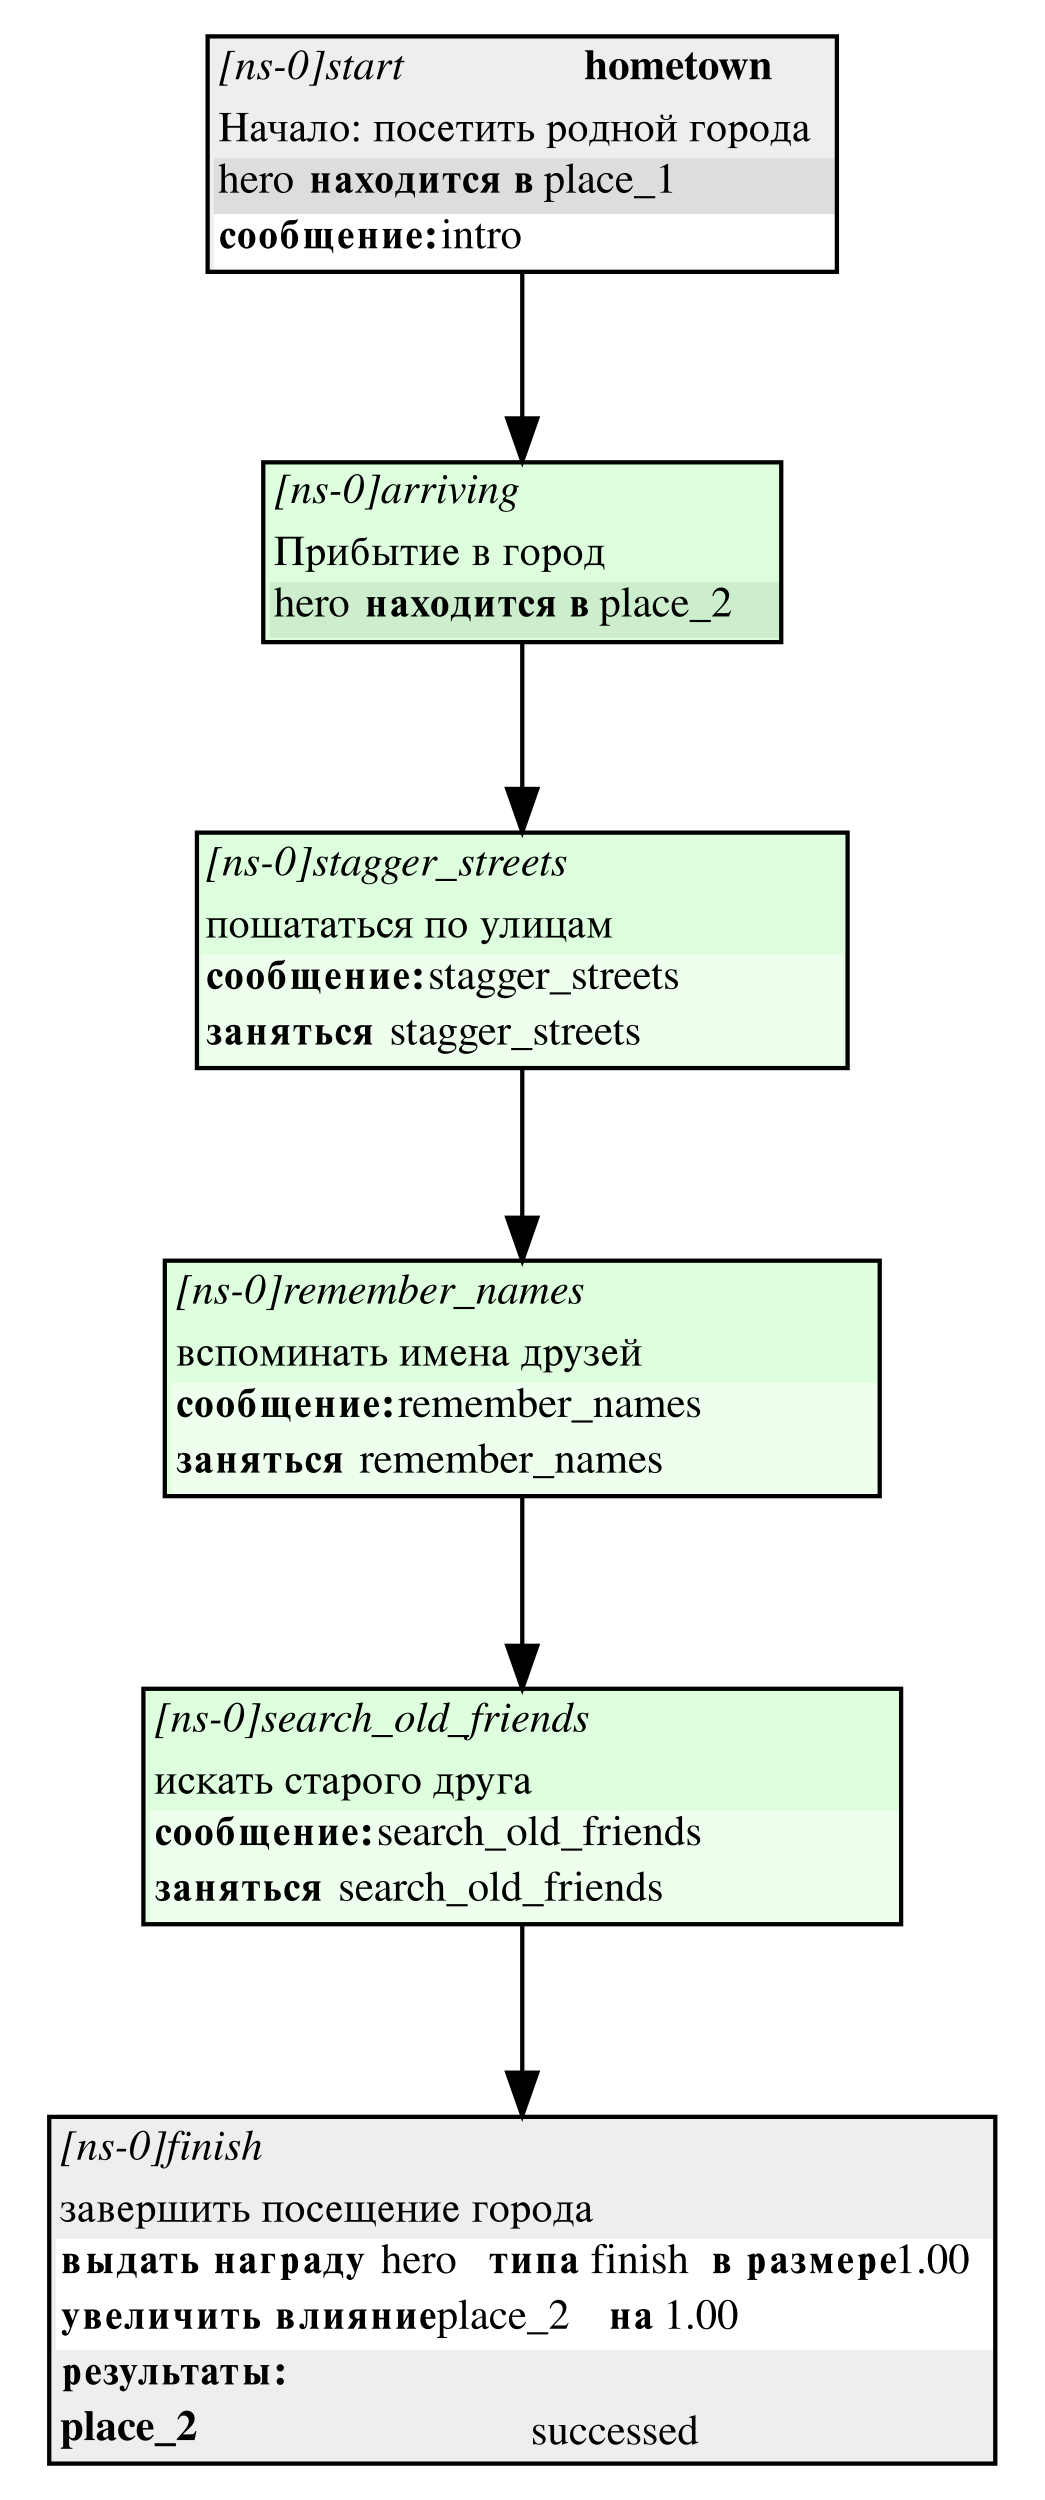
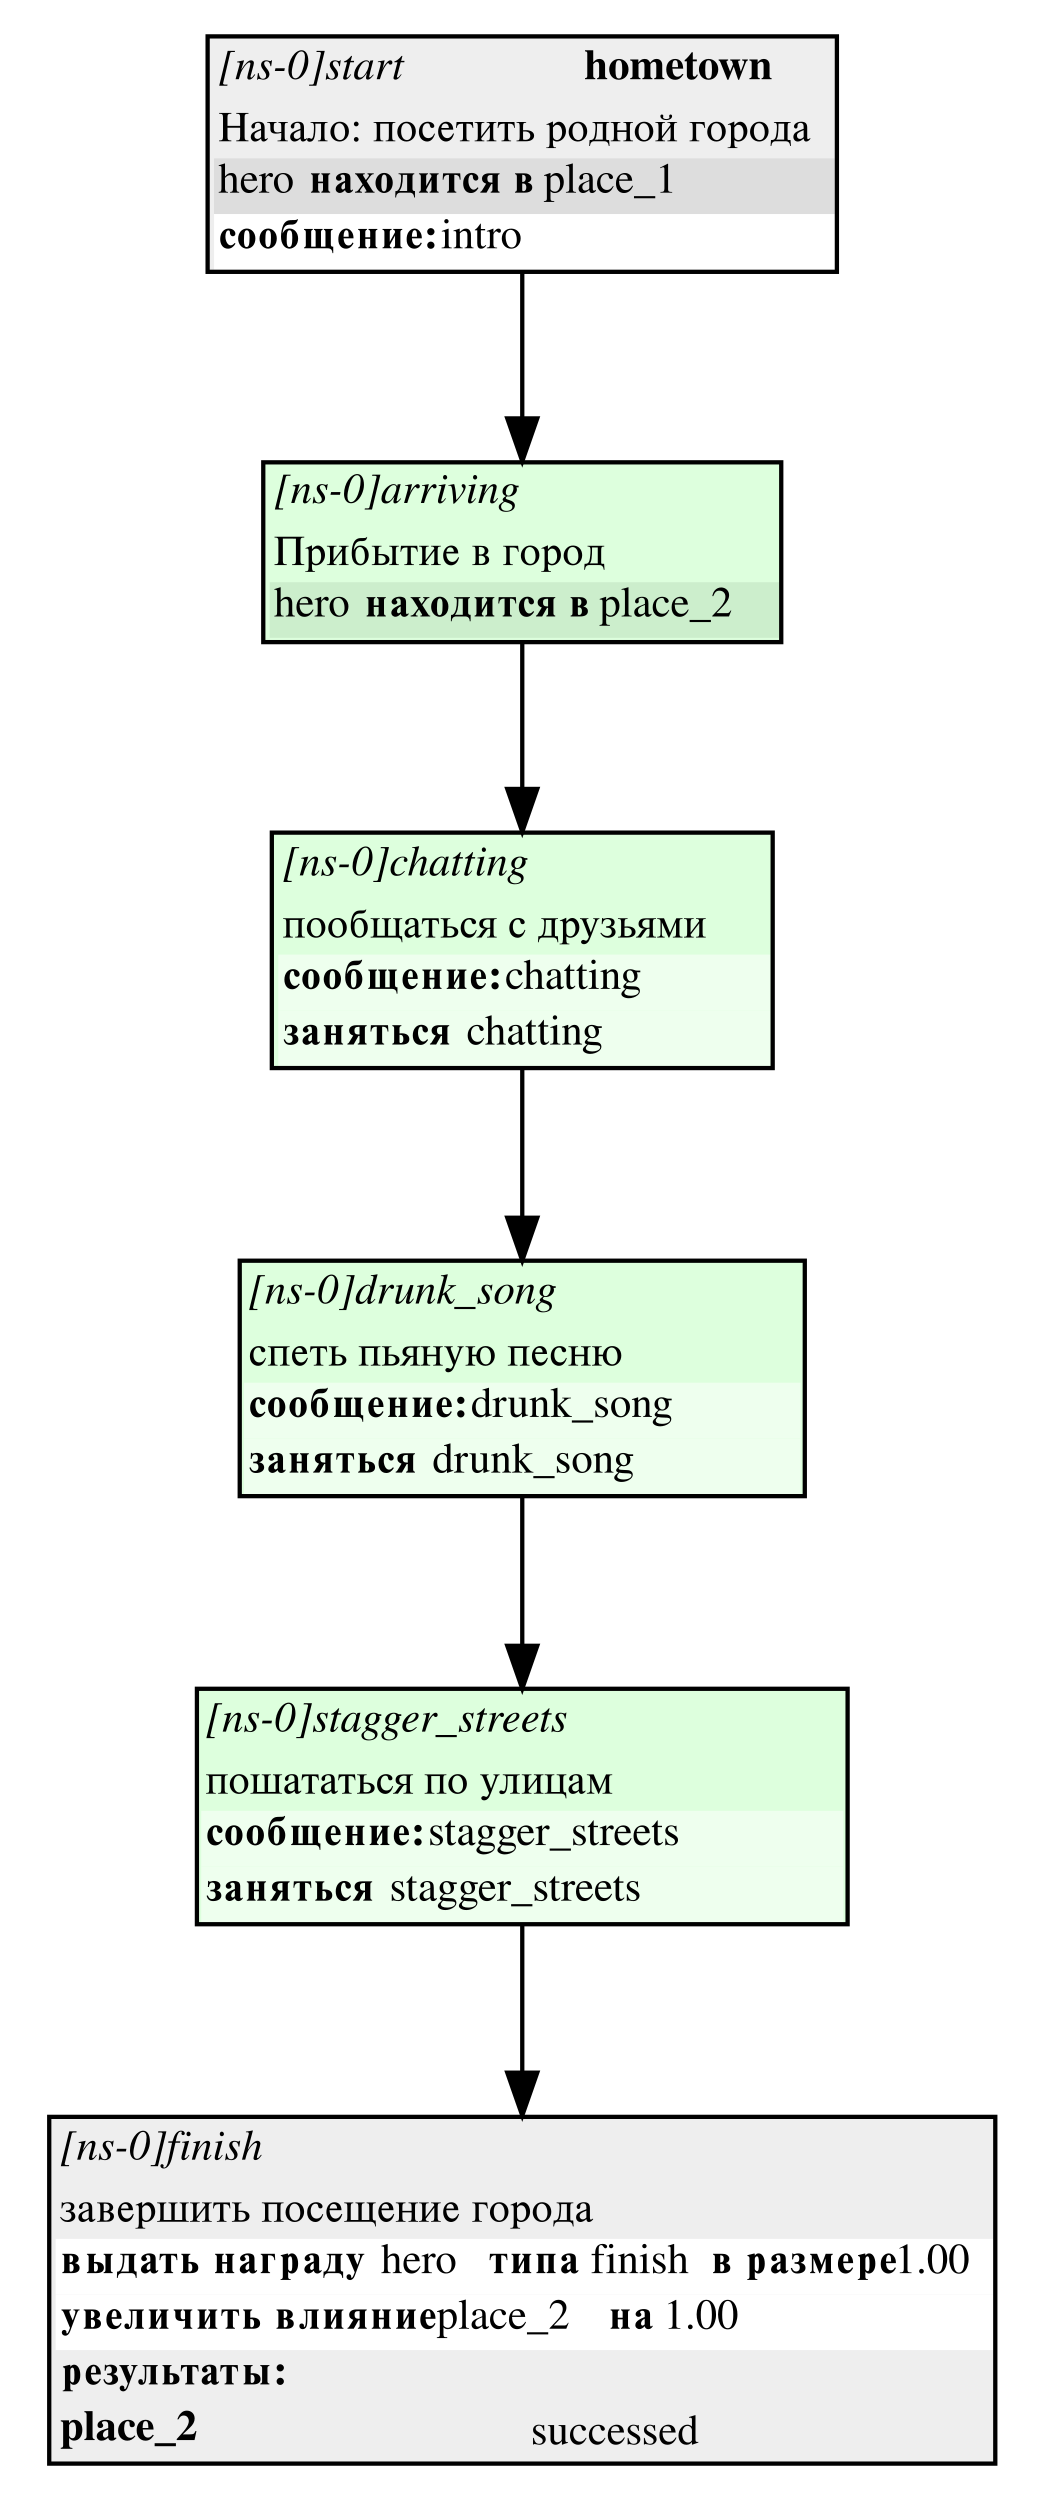
<svg xmlns="http://www.w3.org/2000/svg" width="244pt" height="584pt" viewBox="0.00 0.00 244.00 584.00">
  <g id="graph0" class="graph" transform="scale(1 1) rotate(0) translate(4 580)">
    <polygon fill="white" stroke="white" points="-4,4 -4,-580 240,-580 240,4 -4,4" />
    <g id="node1" class="node">
-       <polygon fill="#ddffdd" stroke="none" points="34.5,-230.5 34.5,-285.5 201.5,-285.5 201.5,-230.5 34.5,-230.5" />
-       <text text-anchor="start" x="37" y="-275.5" font-family="Times,serif" font-style="italic" font-size="10.00">[ns-0]remember_names</text>
-       <text text-anchor="start" x="37" y="-261" font-family="Times,serif" font-size="10.00">вспоминать имена друзей</text>
-       <polygon fill="#eeffee" stroke="none" points="36,-244 36,-257 201,-257 201,-244 36,-244" />
-       <text text-anchor="start" x="37" y="-249" font-family="Times,serif" font-weight="bold" font-size="10.00">сообщение:</text>
-       <text text-anchor="start" x="89" y="-249" font-family="Times,serif" font-size="10.00"> remember_names</text>
-       <polygon fill="#eeffee" stroke="none" points="36,-231 36,-244 201,-244 201,-231 36,-231" />
-       <text text-anchor="start" x="37" y="-236" font-family="Times,serif" font-weight="bold" font-size="10.00">заняться </text>
-       <text text-anchor="start" x="80" y="-236" font-family="Times,serif" font-size="10.00">  remember_names</text>
-       <polygon fill="none" stroke="black" points="34.5,-230.5 34.5,-285.5 201.5,-285.5 201.5,-230.5 34.5,-230.5" />
+       <polygon fill="#ddffdd" stroke="none" points="52,-230.5 52,-285.5 184,-285.5 184,-230.5 52,-230.5" />
+       <text text-anchor="start" x="54" y="-275.5" font-family="Times,serif" font-style="italic" font-size="10.00">[ns-0]drunk_song</text>
+       <text text-anchor="start" x="54" y="-261" font-family="Times,serif" font-size="10.00">спеть пьяную песню</text>
+       <polygon fill="#eeffee" stroke="none" points="53,-244 53,-257 183,-257 183,-244 53,-244" />
+       <text text-anchor="start" x="54" y="-249" font-family="Times,serif" font-weight="bold" font-size="10.00">сообщение:</text>
+       <text text-anchor="start" x="106" y="-249" font-family="Times,serif" font-size="10.00"> drunk_song</text>
+       <polygon fill="#eeffee" stroke="none" points="53,-231 53,-244 183,-244 183,-231 53,-231" />
+       <text text-anchor="start" x="54" y="-236" font-family="Times,serif" font-weight="bold" font-size="10.00">заняться </text>
+       <text text-anchor="start" x="97" y="-236" font-family="Times,serif" font-size="10.00">  drunk_song</text>
+       <polygon fill="none" stroke="black" points="52,-230.5 52,-285.5 184,-285.5 184,-230.5 52,-230.5" />
    </g>
    <g id="node5" class="node">
-       <polygon fill="#ddffdd" stroke="none" points="29.5,-130.5 29.5,-185.5 206.5,-185.5 206.5,-130.5 29.5,-130.5" />
-       <text text-anchor="start" x="32" y="-175.5" font-family="Times,serif" font-style="italic" font-size="10.00">[ns-0]search_old_friends</text>
-       <text text-anchor="start" x="32" y="-161" font-family="Times,serif" font-size="10.00">искать старого друга</text>
-       <polygon fill="#eeffee" stroke="none" points="31,-144 31,-157 206,-157 206,-144 31,-144" />
-       <text text-anchor="start" x="32" y="-149" font-family="Times,serif" font-weight="bold" font-size="10.00">сообщение:</text>
-       <text text-anchor="start" x="84" y="-149" font-family="Times,serif" font-size="10.00"> search_old_friends</text>
-       <polygon fill="#eeffee" stroke="none" points="31,-131 31,-144 206,-144 206,-131 31,-131" />
-       <text text-anchor="start" x="32" y="-136" font-family="Times,serif" font-weight="bold" font-size="10.00">заняться </text>
-       <text text-anchor="start" x="75" y="-136" font-family="Times,serif" font-size="10.00">  search_old_friends</text>
-       <polygon fill="none" stroke="black" points="29.5,-130.5 29.5,-185.5 206.5,-185.5 206.5,-130.5 29.5,-130.5" />
+       <polygon fill="#ddffdd" stroke="none" points="42,-130.5 42,-185.5 194,-185.5 194,-130.5 42,-130.5" />
+       <text text-anchor="start" x="44" y="-175.5" font-family="Times,serif" font-style="italic" font-size="10.00">[ns-0]stagger_streets</text>
+       <text text-anchor="start" x="44" y="-161" font-family="Times,serif" font-size="10.00">пошататься по улицам</text>
+       <polygon fill="#eeffee" stroke="none" points="43,-144 43,-157 193,-157 193,-144 43,-144" />
+       <text text-anchor="start" x="44" y="-149" font-family="Times,serif" font-weight="bold" font-size="10.00">сообщение:</text>
+       <text text-anchor="start" x="96" y="-149" font-family="Times,serif" font-size="10.00"> stagger_streets</text>
+       <polygon fill="#eeffee" stroke="none" points="43,-131 43,-144 193,-144 193,-131 43,-131" />
+       <text text-anchor="start" x="44" y="-136" font-family="Times,serif" font-weight="bold" font-size="10.00">заняться </text>
+       <text text-anchor="start" x="87" y="-136" font-family="Times,serif" font-size="10.00">  stagger_streets</text>
+       <polygon fill="none" stroke="black" points="42,-130.5 42,-185.5 194,-185.5 194,-130.5 42,-130.5" />
    </g>
-     <g id="edge2" class="edge">
+     <g id="edge1" class="edge">
      <path fill="none" stroke="black" d="M118,-230.48C118,-219.803 118,-207.309 118,-195.779" />
      <polygon fill="black" stroke="black" points="121.5,-195.541 118,-185.541 114.5,-195.541 121.5,-195.541" />
    </g>
    <g id="node2" class="node">
      <polygon fill="#eeeeee" stroke="none" points="44.5,-516.5 44.5,-571.5 191.5,-571.5 191.5,-516.5 44.5,-516.5" />
      <text text-anchor="start" x="47" y="-561.5" font-family="Times,serif" font-style="italic" font-size="10.00">[ns-0]start</text>
      <text text-anchor="start" x="132.5" y="-561.5" font-family="Times,serif" font-weight="bold" font-size="10.00">hometown</text>
      <text text-anchor="start" x="47" y="-547" font-family="Times,serif" font-size="10.00">Начало: посетить родной города</text>
      <polygon fill="#dddddd" stroke="none" points="46,-530 46,-543 191,-543 191,-530 46,-530" />
      <text text-anchor="start" x="47" y="-535" font-family="Times,serif" font-size="10.00">hero </text>
      <text text-anchor="start" x="68" y="-535" font-family="Times,serif" font-weight="bold" font-size="10.00">находится в</text>
      <text text-anchor="start" x="123" y="-535" font-family="Times,serif" font-size="10.00"> place_1</text>
      <polygon fill="#ffffff" stroke="none" points="46,-517 46,-530 191,-530 191,-517 46,-517" />
      <text text-anchor="start" x="47" y="-522" font-family="Times,serif" font-weight="bold" font-size="10.00">сообщение:</text>
      <text text-anchor="start" x="99" y="-522" font-family="Times,serif" font-size="10.00"> intro</text>
      <polygon fill="none" stroke="black" points="44.5,-516.5 44.5,-571.5 191.5,-571.5 191.5,-516.5 44.5,-516.5" />
    </g>
    <g id="node6" class="node">
      <polygon fill="#ddffdd" stroke="none" points="57.5,-430 57.5,-472 178.5,-472 178.5,-430 57.5,-430" />
      <text text-anchor="start" x="60" y="-462.5" font-family="Times,serif" font-style="italic" font-size="10.00">[ns-0]arriving</text>
      <text text-anchor="start" x="60" y="-448" font-family="Times,serif" font-size="10.00">Прибытие в город</text>
      <polygon fill="#cceecc" stroke="none" points="59,-431 59,-444 178,-444 178,-431 59,-431" />
      <text text-anchor="start" x="60" y="-436" font-family="Times,serif" font-size="10.00">hero </text>
      <text text-anchor="start" x="81" y="-436" font-family="Times,serif" font-weight="bold" font-size="10.00">находится в</text>
      <text text-anchor="start" x="136" y="-436" font-family="Times,serif" font-size="10.00"> place_2</text>
      <polygon fill="none" stroke="black" points="57.5,-430 57.5,-472 178.5,-472 178.5,-430 57.5,-430" />
    </g>
    <g id="edge4" class="edge">
      <path fill="none" stroke="black" d="M118,-516.189C118,-505.542 118,-493.241 118,-482.275" />
      <polygon fill="black" stroke="black" points="121.5,-482.266 118,-472.266 114.5,-482.267 121.5,-482.266" />
    </g>
    <g id="node3" class="node">
+       <polygon fill="#ddffdd" stroke="none" points="59.5,-330.5 59.5,-385.5 176.5,-385.5 176.5,-330.5 59.5,-330.5" />
+       <text text-anchor="start" x="62" y="-375.5" font-family="Times,serif" font-style="italic" font-size="10.00">[ns-0]chatting</text>
+       <text text-anchor="start" x="62" y="-361" font-family="Times,serif" font-size="10.00">пообщаться с друзьями</text>
+       <polygon fill="#eeffee" stroke="none" points="61,-344 61,-357 176,-357 176,-344 61,-344" />
+       <text text-anchor="start" x="62" y="-349" font-family="Times,serif" font-weight="bold" font-size="10.00">сообщение:</text>
+       <text text-anchor="start" x="114" y="-349" font-family="Times,serif" font-size="10.00"> chatting</text>
+       <polygon fill="#eeffee" stroke="none" points="61,-331 61,-344 176,-344 176,-331 61,-331" />
+       <text text-anchor="start" x="62" y="-336" font-family="Times,serif" font-weight="bold" font-size="10.00">заняться </text>
+       <text text-anchor="start" x="105" y="-336" font-family="Times,serif" font-size="10.00">  chatting</text>
+       <polygon fill="none" stroke="black" points="59.5,-330.5 59.5,-385.5 176.5,-385.5 176.5,-330.5 59.5,-330.5" />
+     </g>
+     <g id="edge5" class="edge">
+       <path fill="none" stroke="black" d="M118,-330.48C118,-319.803 118,-307.309 118,-295.779" />
+       <polygon fill="black" stroke="black" points="121.5,-295.541 118,-285.541 114.5,-295.541 121.5,-295.541" />
+     </g>
+     <g id="node4" class="node">
      <polygon fill="#eeeeee" stroke="none" points="7.5,-4.5 7.5,-85.5 228.5,-85.5 228.5,-4.5 7.5,-4.5" />
      <text text-anchor="start" x="10" y="-75.5" font-family="Times,serif" font-style="italic" font-size="10.00">[ns-0]finish</text>
      <text text-anchor="start" x="10" y="-61" font-family="Times,serif" font-size="10.00">завершить посещение города</text>
      <polygon fill="#ffffff" stroke="none" points="9,-44 9,-57 228,-57 228,-44 9,-44" />
      <text text-anchor="start" x="10" y="-49" font-family="Times,serif" font-weight="bold" font-size="10.00">выдать награду </text>
      <text text-anchor="start" x="85" y="-49" font-family="Times,serif" font-size="10.00">  hero </text>
      <text text-anchor="start" x="110" y="-49" font-family="Times,serif" font-weight="bold" font-size="10.00">типа </text>
      <text text-anchor="start" x="134" y="-49" font-family="Times,serif" font-size="10.00"> finish </text>
      <text text-anchor="start" x="162" y="-49" font-family="Times,serif" font-weight="bold" font-size="10.00">в размере</text>
      <text text-anchor="start" x="205" y="-49" font-family="Times,serif" font-size="10.00"> 1.00</text>
      <polygon fill="#ffffff" stroke="none" points="9,-31 9,-44 228,-44 228,-31 9,-31" />
      <text text-anchor="start" x="10" y="-36" font-family="Times,serif" font-weight="bold" font-size="10.00">увеличить влияние </text>
      <text text-anchor="start" x="98" y="-36" font-family="Times,serif" font-size="10.00">  place_2 </text>
      <text text-anchor="start" x="138" y="-36" font-family="Times,serif" font-weight="bold" font-size="10.00">на </text>
      <text text-anchor="start" x="151" y="-36" font-family="Times,serif" font-size="10.00"> 1.00</text>
      <polygon fill="#eeeeee" stroke="none" points="9,-18 9,-31 228,-31 228,-18 9,-18" />
      <text text-anchor="start" x="10" y="-23" font-family="Times,serif" font-weight="bold" font-size="10.00">результаты:</text>
      <text text-anchor="start" x="10" y="-10" font-family="Times,serif" font-weight="bold" font-size="10.00">place_2</text>
      <text text-anchor="start" x="120" y="-9" font-family="Times,serif" font-size="10.00">successed</text>
      <polygon fill="none" stroke="black" points="7.5,-4.5 7.5,-85.5 228.5,-85.5 228.5,-4.5 7.5,-4.5" />
    </g>
-     <g id="node4" class="node">
-       <polygon fill="#ddffdd" stroke="none" points="42,-330.5 42,-385.5 194,-385.5 194,-330.5 42,-330.5" />
-       <text text-anchor="start" x="44" y="-375.5" font-family="Times,serif" font-style="italic" font-size="10.00">[ns-0]stagger_streets</text>
-       <text text-anchor="start" x="44" y="-361" font-family="Times,serif" font-size="10.00">пошататься по улицам</text>
-       <polygon fill="#eeffee" stroke="none" points="43,-344 43,-357 193,-357 193,-344 43,-344" />
-       <text text-anchor="start" x="44" y="-349" font-family="Times,serif" font-weight="bold" font-size="10.00">сообщение:</text>
-       <text text-anchor="start" x="96" y="-349" font-family="Times,serif" font-size="10.00"> stagger_streets</text>
-       <polygon fill="#eeffee" stroke="none" points="43,-331 43,-344 193,-344 193,-331 43,-331" />
-       <text text-anchor="start" x="44" y="-336" font-family="Times,serif" font-weight="bold" font-size="10.00">заняться </text>
-       <text text-anchor="start" x="87" y="-336" font-family="Times,serif" font-size="10.00">  stagger_streets</text>
-       <polygon fill="none" stroke="black" points="42,-330.5 42,-385.5 194,-385.5 194,-330.5 42,-330.5" />
-     </g>
-     <g id="edge3" class="edge">
-       <path fill="none" stroke="black" d="M118,-330.48C118,-319.803 118,-307.309 118,-295.779" />
-       <polygon fill="black" stroke="black" points="121.5,-295.541 118,-285.541 114.5,-295.541 121.5,-295.541" />
-     </g>
-     <g id="edge5" class="edge">
+     <g id="edge2" class="edge">
      <path fill="none" stroke="black" d="M118,-130.413C118,-120.095 118,-107.927 118,-96.09" />
      <polygon fill="black" stroke="black" points="121.5,-95.829 118,-85.829 114.5,-95.829 121.5,-95.829" />
    </g>
-     <g id="edge1" class="edge">
+     <g id="edge3" class="edge">
      <path fill="none" stroke="black" d="M118,-429.804C118,-419.862 118,-407.556 118,-396.007" />
      <polygon fill="black" stroke="black" points="121.5,-395.703 118,-385.703 114.5,-395.703 121.5,-395.703" />
    </g>
  </g>
</svg>
